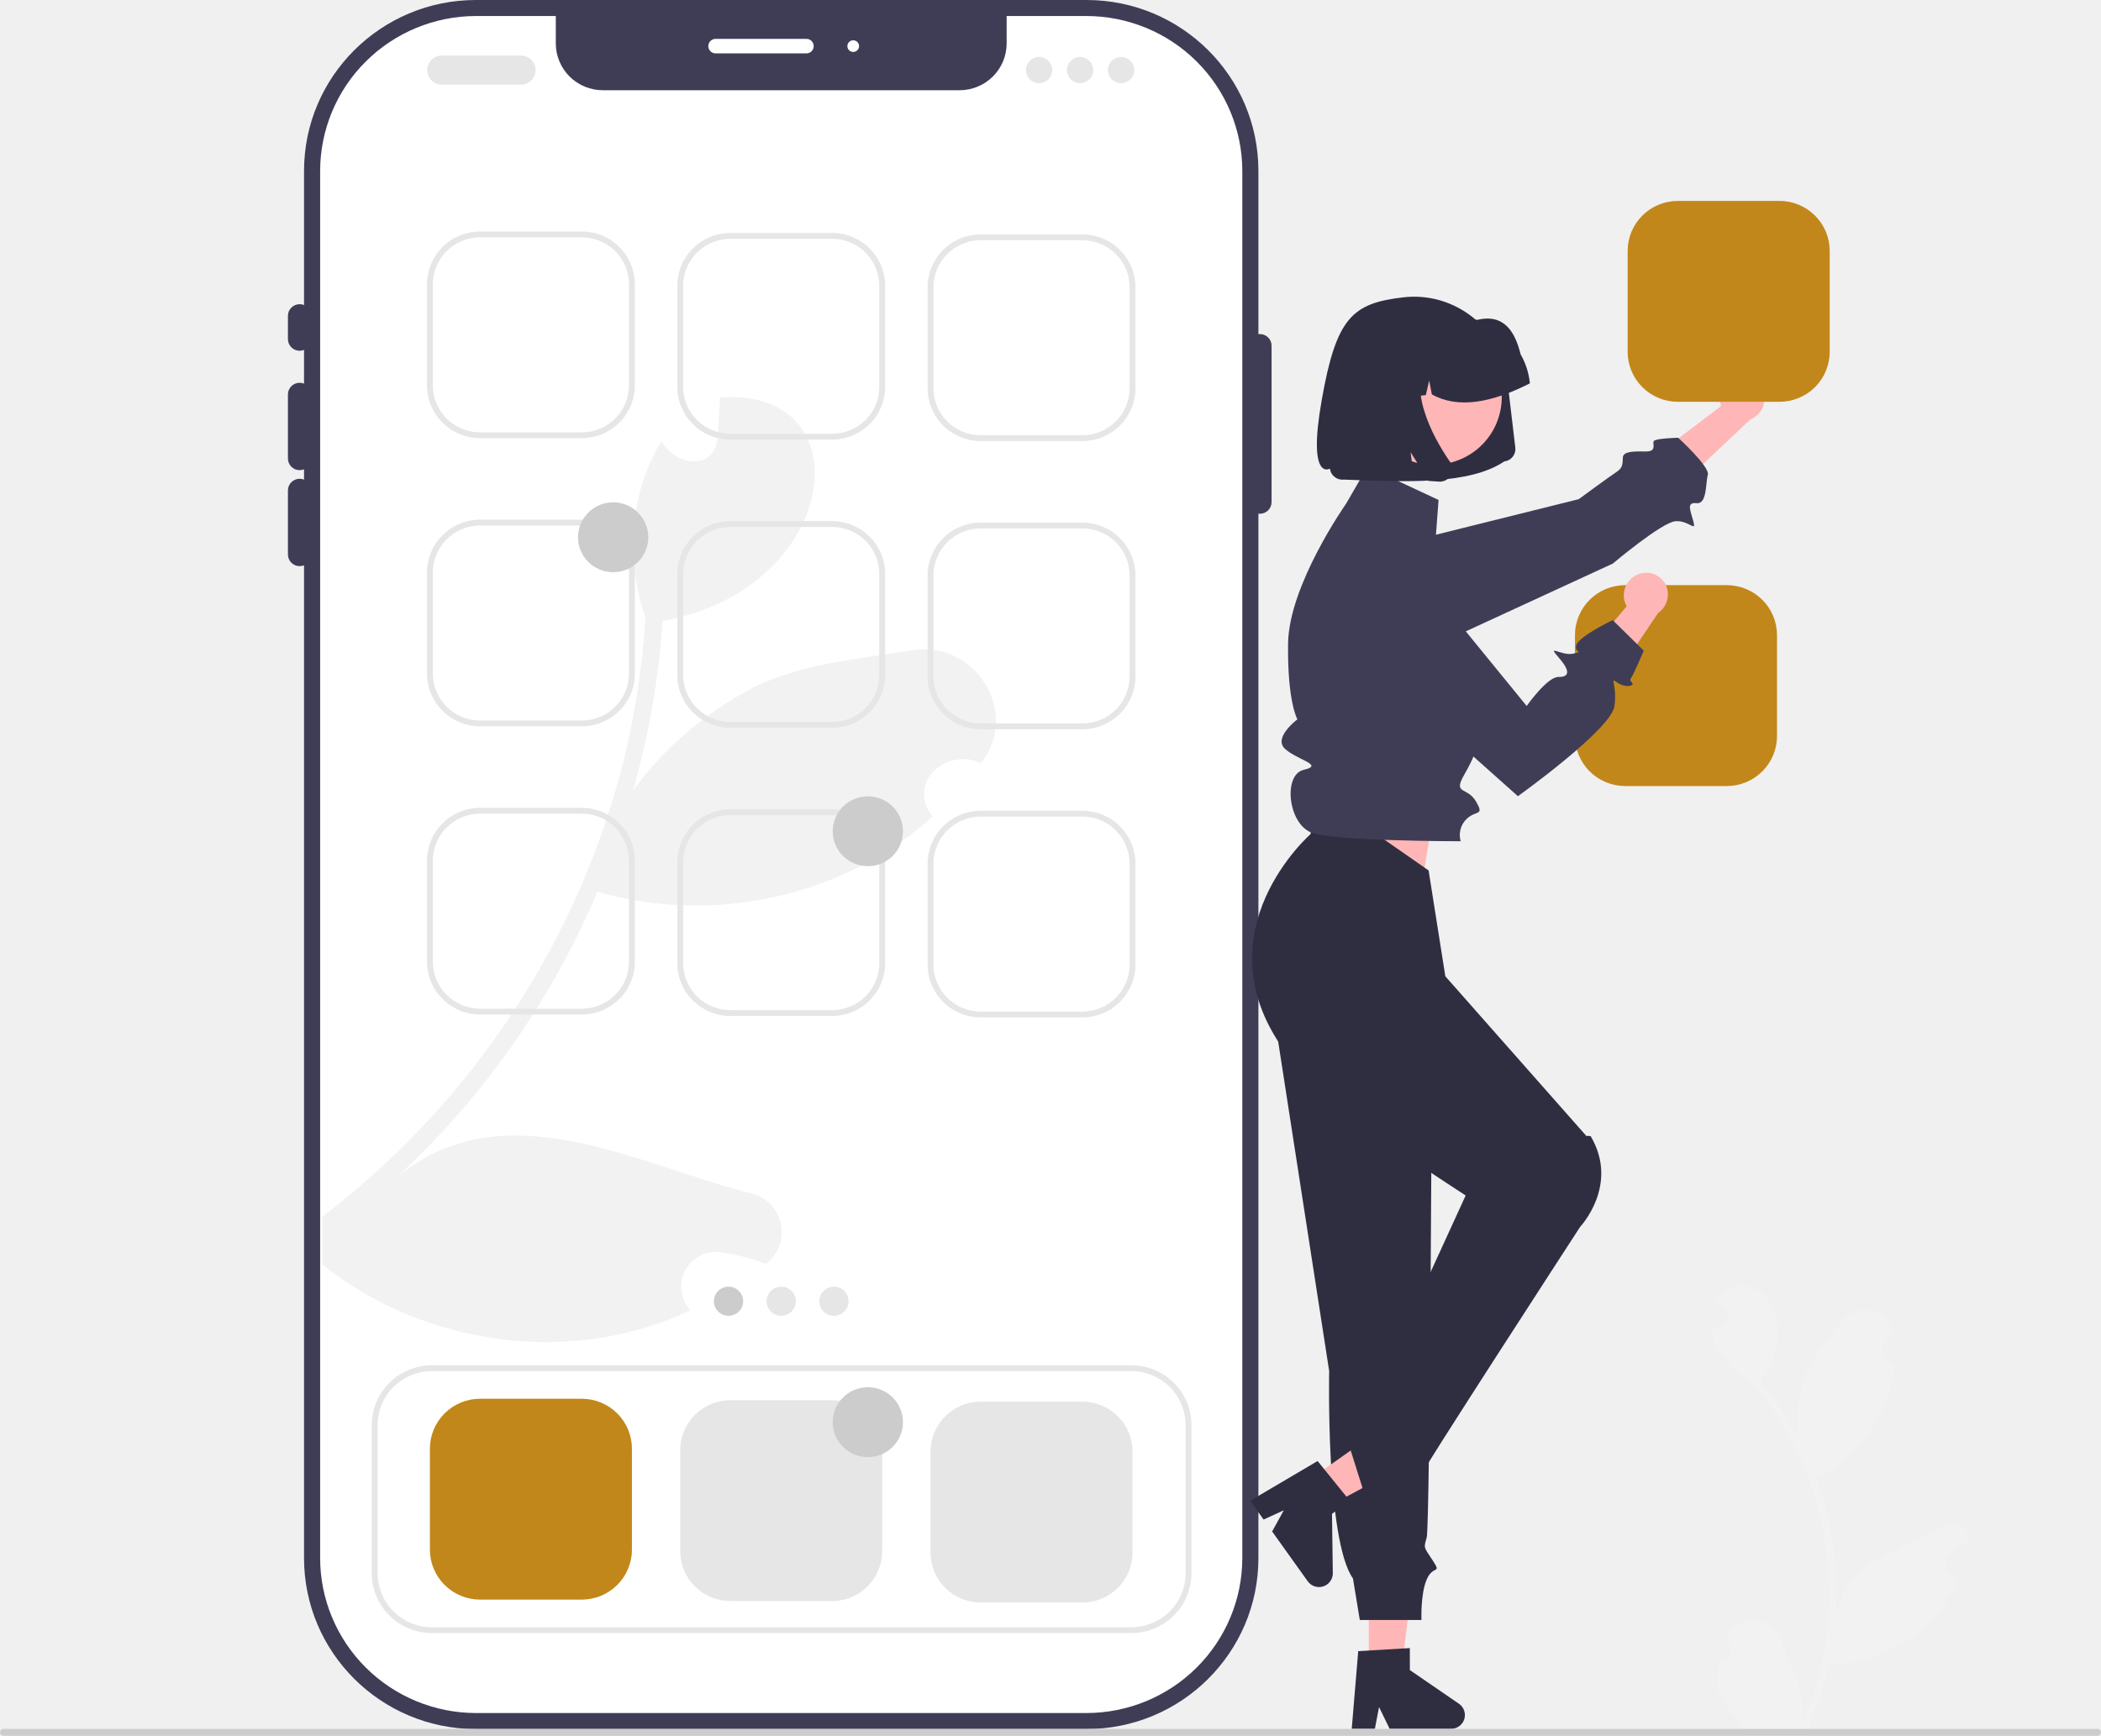
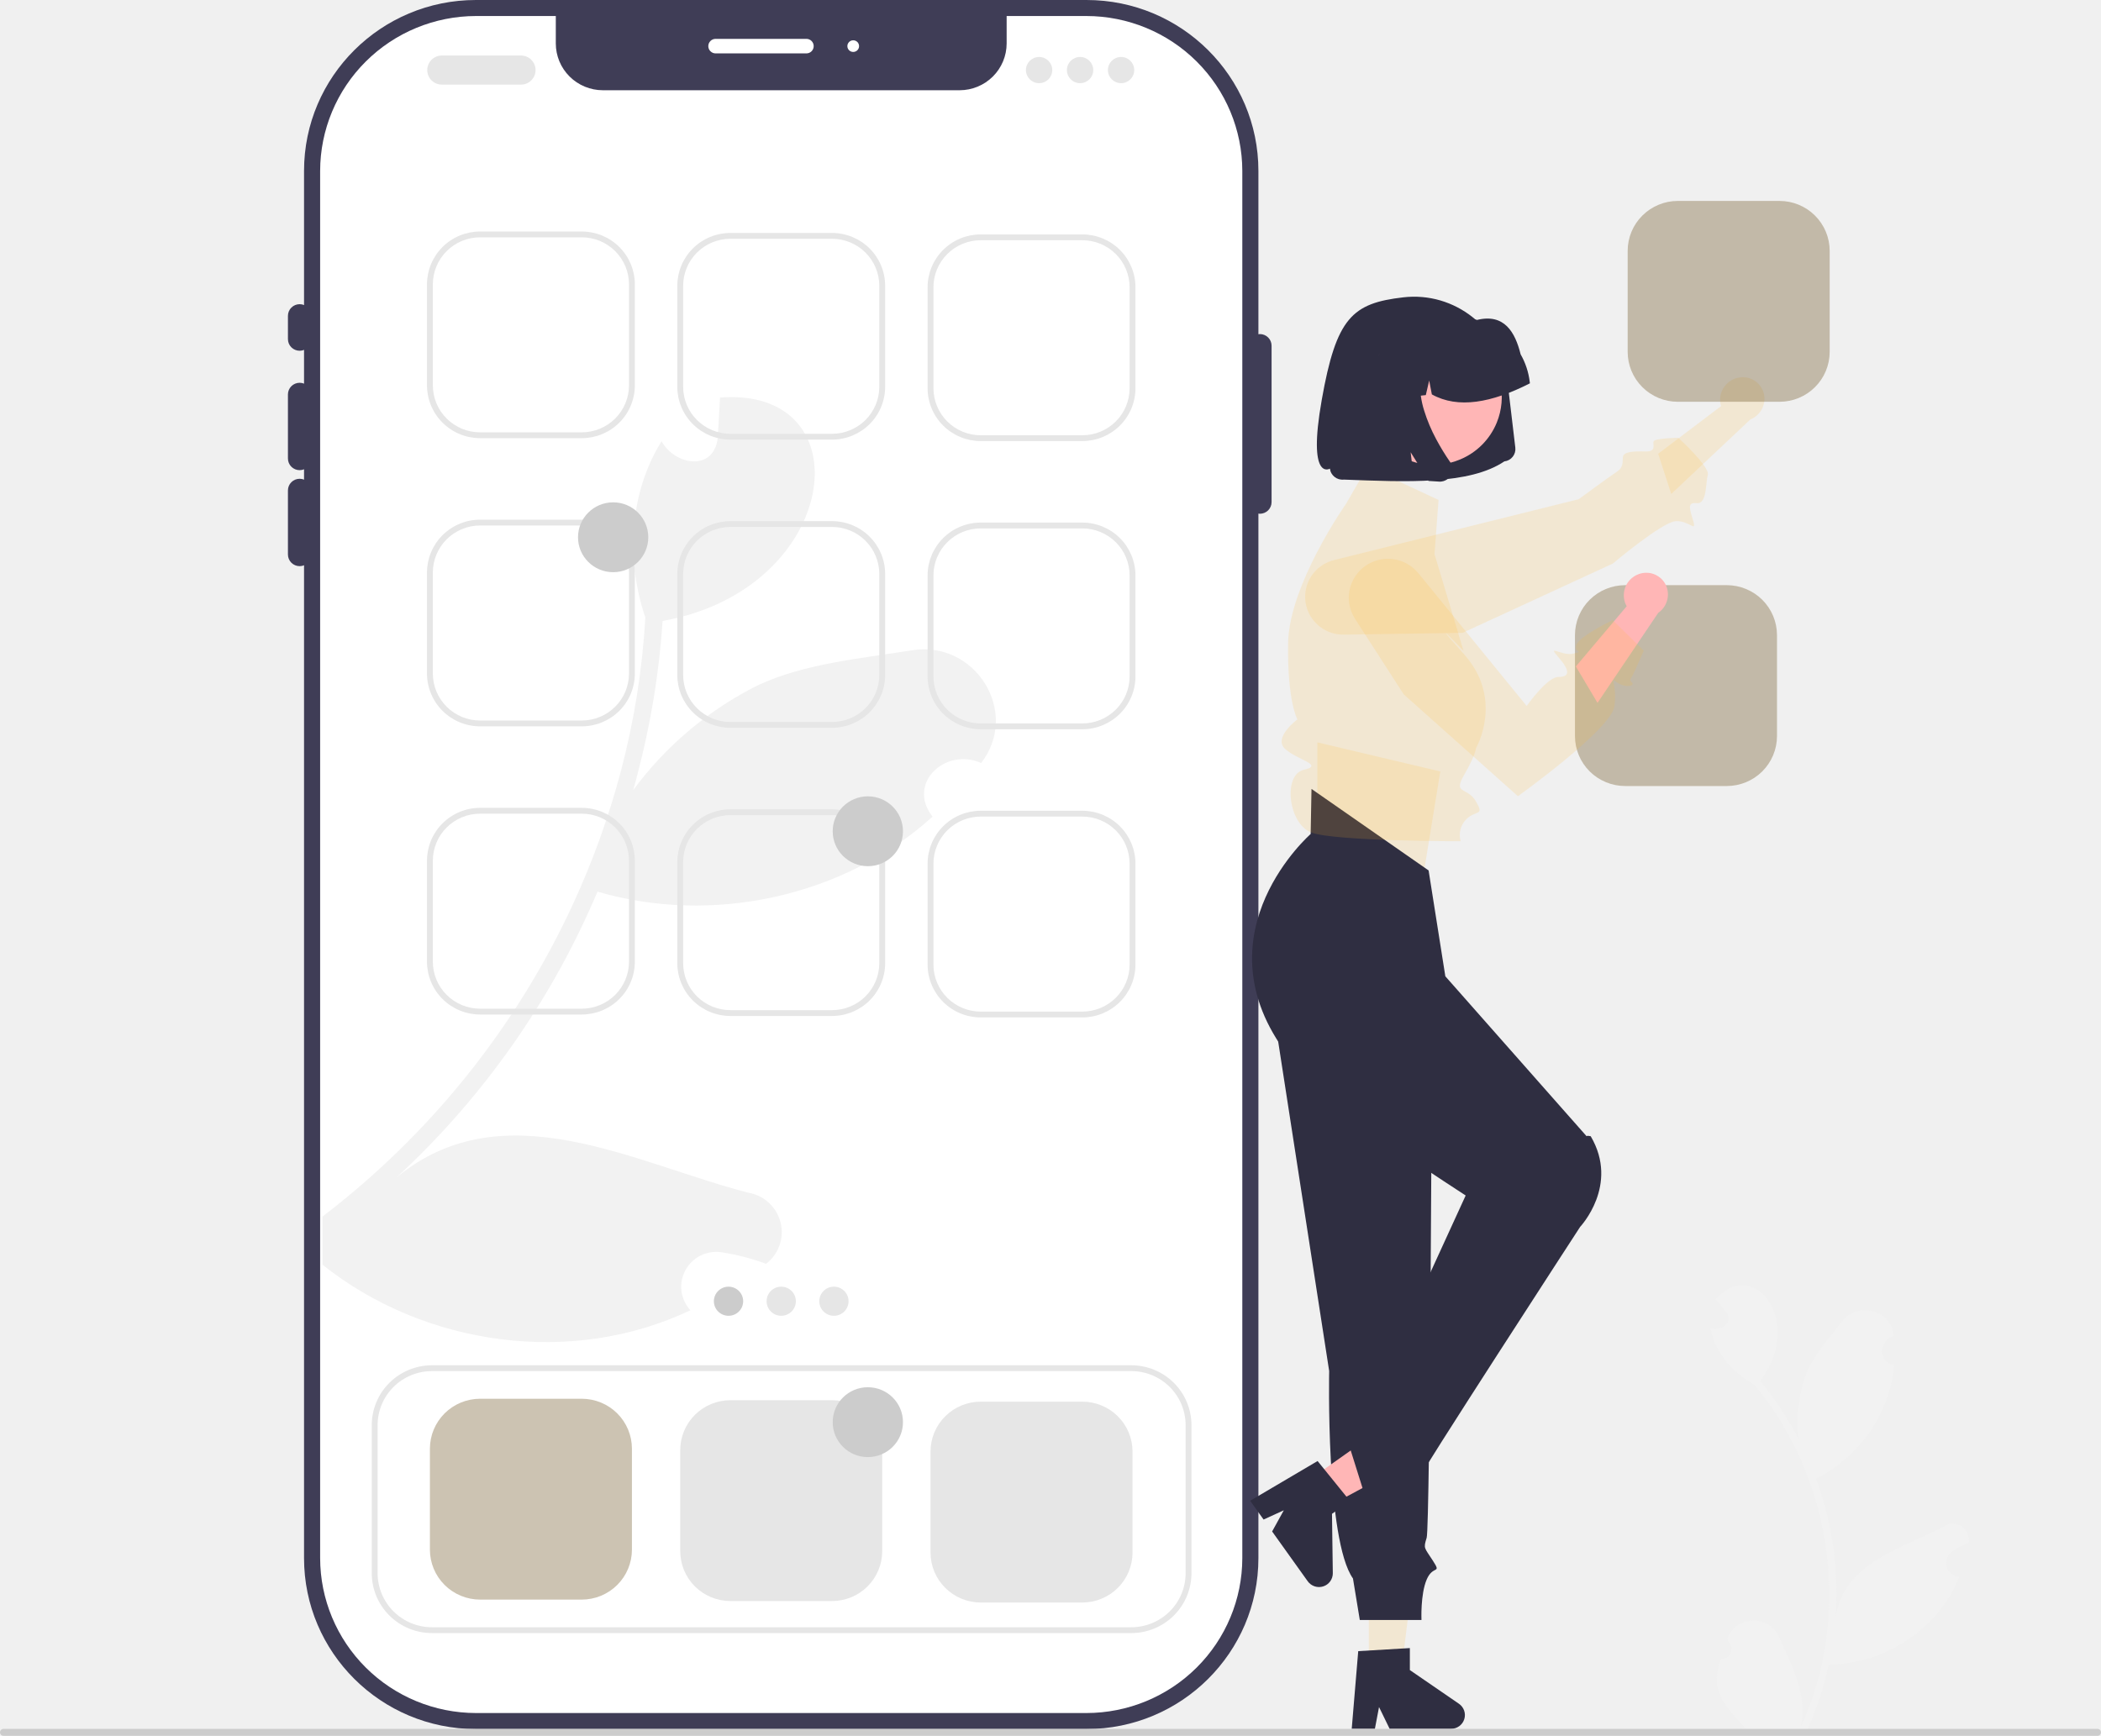
<svg xmlns="http://www.w3.org/2000/svg" width="190" height="157" viewBox="0 0 190 157" fill="none">
  <g clip-path="url(#clip0_36_277)">
    <path d="M98.254 0H43.043C34.456 0 27.495 6.923 27.495 15.462V140.925C27.495 149.464 34.456 156.387 43.043 156.387H98.254C106.841 156.387 113.802 149.464 113.802 140.925V15.462C113.802 6.923 106.841 0 98.254 0Z" fill="#3F3D56" />
    <path d="M112.346 15.463V140.925C112.342 144.641 110.856 148.203 108.214 150.83C105.572 153.457 101.99 154.935 98.254 154.939H43.044C39.307 154.935 35.725 153.457 33.084 150.83C30.442 148.203 28.956 144.641 28.951 140.925V15.463C28.956 11.748 30.442 8.185 33.084 5.558C35.725 2.931 39.307 1.453 43.044 1.449H50.263V3.929C50.263 5.052 50.712 6.128 51.51 6.922C52.309 7.716 53.391 8.162 54.52 8.162H86.777C87.906 8.162 88.989 7.716 89.787 6.922C90.585 6.128 91.034 5.052 91.034 3.929V1.449H98.254C101.99 1.453 105.572 2.931 108.214 5.558C110.856 8.185 112.342 11.748 112.346 15.463Z" fill="white" />
    <path d="M88.726 69.011C85.525 67.576 81.957 70.824 84.332 73.864C76.311 81.129 64.4 83.686 54.032 80.647C53.776 81.26 53.507 81.866 53.231 82.473C49.111 91.547 43.209 99.712 35.871 106.487C45.532 98.497 57.435 105.248 67.673 107.876C68.37 107.995 69.017 108.313 69.535 108.791C70.053 109.269 70.419 109.887 70.59 110.569C70.76 111.252 70.727 111.968 70.494 112.632C70.262 113.296 69.84 113.878 69.28 114.307C67.976 113.827 66.627 113.477 65.253 113.263C64.605 113.165 63.942 113.27 63.356 113.562C62.77 113.854 62.289 114.319 61.98 114.894C61.67 115.469 61.548 116.125 61.629 116.772C61.71 117.419 61.991 118.025 62.433 118.507C51.71 123.62 38.37 121.736 29.169 114.392V110.028C38.908 102.591 46.677 92.904 51.802 81.807C53.603 77.91 55.06 73.864 56.157 69.716C57.354 65.178 58.093 60.533 58.36 55.85C56.596 50.678 56.891 44.605 59.829 39.91C61.042 42.101 64.538 42.668 64.905 39.629C64.984 38.403 65.043 37.177 65.115 35.957C78.291 34.946 76.042 53.293 59.921 56.163C59.607 60.875 58.838 65.547 57.626 70.113C57.514 70.57 57.389 71.02 57.258 71.47C60.204 67.467 64.064 64.217 68.519 61.987C72.776 60.004 77.734 59.58 82.462 58.817C88.214 57.884 92.287 64.42 88.726 69.011Z" fill="#F2F2F2" />
    <path d="M27.098 31.725C26.817 31.725 26.548 31.613 26.349 31.416C26.151 31.219 26.039 30.951 26.039 30.672V28.566C26.039 28.286 26.151 28.018 26.349 27.821C26.548 27.623 26.817 27.512 27.098 27.512C27.379 27.512 27.648 27.623 27.847 27.821C28.045 28.018 28.157 28.286 28.157 28.566V30.672C28.157 30.951 28.045 31.219 27.846 31.416C27.648 31.613 27.379 31.725 27.098 31.725Z" fill="#3F3D56" />
    <path d="M27.098 42.525C26.817 42.525 26.548 42.414 26.349 42.216C26.151 42.019 26.039 41.751 26.039 41.472V35.674C26.039 35.395 26.151 35.127 26.349 34.929C26.548 34.732 26.817 34.621 27.098 34.621C27.379 34.621 27.648 34.732 27.847 34.929C28.045 35.127 28.157 35.395 28.157 35.674V41.472C28.157 41.751 28.045 42.019 27.846 42.216C27.648 42.414 27.379 42.525 27.098 42.525Z" fill="#3F3D56" />
    <path d="M27.098 51.207C26.817 51.207 26.548 51.096 26.349 50.899C26.151 50.701 26.039 50.434 26.039 50.154V44.357C26.039 44.077 26.151 43.809 26.349 43.612C26.548 43.414 26.817 43.303 27.098 43.303C27.379 43.303 27.648 43.414 27.847 43.612C28.045 43.809 28.157 44.077 28.157 44.357V50.154C28.157 50.434 28.045 50.701 27.846 50.899C27.648 51.096 27.379 51.207 27.098 51.207Z" fill="#3F3D56" />
    <path d="M113.934 46.468C113.654 46.468 113.385 46.357 113.186 46.16C112.987 45.962 112.876 45.694 112.875 45.415V31.268C112.875 30.989 112.987 30.721 113.186 30.524C113.384 30.326 113.654 30.215 113.934 30.215C114.215 30.215 114.485 30.326 114.683 30.524C114.882 30.721 114.993 30.989 114.993 31.268V45.415C114.993 45.694 114.881 45.962 114.683 46.16C114.484 46.357 114.215 46.468 113.934 46.468Z" fill="#3F3D56" />
    <path d="M72.923 4.83H64.716C64.541 4.83 64.372 4.761 64.248 4.637C64.124 4.514 64.054 4.346 64.054 4.172C64.054 3.997 64.124 3.83 64.248 3.706C64.372 3.583 64.541 3.514 64.716 3.514H72.923C73.099 3.514 73.267 3.583 73.391 3.706C73.516 3.83 73.585 3.997 73.585 4.172C73.585 4.346 73.516 4.514 73.391 4.637C73.267 4.761 73.099 4.83 72.923 4.83Z" fill="white" />
    <path d="M77.159 4.698C77.452 4.698 77.689 4.463 77.689 4.172C77.689 3.881 77.452 3.645 77.159 3.645C76.867 3.645 76.63 3.881 76.63 4.172C76.63 4.463 76.867 4.698 77.159 4.698Z" fill="white" />
    <path d="M52.611 39.631H43.415C42.142 39.63 40.922 39.126 40.022 38.231C39.122 37.336 38.616 36.123 38.614 34.857V25.713C38.616 24.447 39.122 23.233 40.022 22.338C40.922 21.443 42.142 20.94 43.415 20.939H52.611C53.883 20.94 55.104 21.443 56.004 22.338C56.904 23.233 57.41 24.447 57.411 25.713V34.857C57.41 36.123 56.904 37.336 56.004 38.231C55.104 39.126 53.883 39.63 52.611 39.631ZM43.415 21.465C42.283 21.466 41.197 21.914 40.396 22.711C39.596 23.507 39.145 24.587 39.144 25.713V34.857C39.145 35.983 39.596 37.063 40.396 37.859C41.197 38.655 42.283 39.103 43.415 39.105H52.611C53.743 39.103 54.829 38.655 55.629 37.859C56.43 37.063 56.88 35.983 56.882 34.857V25.713C56.88 24.587 56.43 23.507 55.629 22.711C54.829 21.914 53.743 21.466 52.611 21.465L43.415 21.465Z" fill="#E6E6E6" />
    <path d="M75.246 39.763H66.051C64.778 39.761 63.558 39.258 62.658 38.363C61.758 37.468 61.252 36.254 61.25 34.989V25.844C61.252 24.578 61.758 23.365 62.658 22.47C63.558 21.575 64.778 21.072 66.051 21.07H75.246C76.519 21.072 77.739 21.575 78.639 22.47C79.539 23.365 80.046 24.578 80.047 25.844V34.989C80.046 36.254 79.539 37.468 78.639 38.363C77.739 39.258 76.519 39.761 75.246 39.763ZM66.051 21.597C64.918 21.598 63.833 22.046 63.032 22.842C62.231 23.639 61.781 24.718 61.78 25.844V34.989C61.781 36.115 62.231 37.194 63.032 37.991C63.833 38.787 64.918 39.235 66.051 39.236H75.246C76.379 39.235 77.464 38.787 78.265 37.991C79.066 37.194 79.516 36.115 79.518 34.989V25.844C79.516 24.718 79.066 23.639 78.265 22.842C77.464 22.046 76.379 21.598 75.246 21.597L66.051 21.597Z" fill="#E6E6E6" />
    <path d="M97.882 39.894H88.687C87.414 39.893 86.194 39.389 85.294 38.494C84.394 37.599 83.887 36.386 83.886 35.12V25.976C83.887 24.71 84.394 23.497 85.294 22.602C86.194 21.706 87.414 21.203 88.687 21.202H97.882C99.155 21.203 100.375 21.706 101.275 22.602C102.175 23.497 102.681 24.71 102.683 25.976V35.12C102.681 36.386 102.175 37.599 101.275 38.494C100.375 39.389 99.155 39.893 97.882 39.894ZM88.687 21.728C87.554 21.73 86.469 22.177 85.668 22.974C84.867 23.77 84.417 24.85 84.415 25.976V35.12C84.417 36.246 84.867 37.326 85.668 38.122C86.469 38.919 87.554 39.367 88.687 39.368H97.882C99.014 39.367 100.1 38.919 100.901 38.122C101.702 37.326 102.152 36.246 102.153 35.12V25.976C102.152 24.85 101.702 23.77 100.901 22.974C100.1 22.177 99.014 21.73 97.882 21.728L88.687 21.728Z" fill="#E6E6E6" />
    <path d="M52.611 65.696H43.415C42.142 65.694 40.922 65.191 40.022 64.296C39.122 63.401 38.616 62.187 38.614 60.921V51.777C38.616 50.511 39.122 49.298 40.022 48.403C40.922 47.508 42.142 47.004 43.415 47.003H52.611C53.883 47.004 55.104 47.508 56.004 48.403C56.904 49.298 57.41 50.511 57.411 51.777V60.921C57.41 62.187 56.904 63.401 56.004 64.296C55.104 65.191 53.883 65.694 52.611 65.696ZM43.415 47.529C42.283 47.531 41.197 47.979 40.396 48.775C39.596 49.571 39.145 50.651 39.144 51.777V60.921C39.145 62.048 39.596 63.127 40.396 63.923C41.197 64.72 42.283 65.168 43.415 65.169H52.611C53.743 65.168 54.829 64.72 55.629 63.923C56.43 63.127 56.88 62.048 56.882 60.921V51.777C56.88 50.651 56.43 49.571 55.629 48.775C54.829 47.979 53.743 47.531 52.611 47.529L43.415 47.529Z" fill="#E6E6E6" />
    <path d="M75.246 65.827H66.051C64.778 65.826 63.558 65.322 62.658 64.427C61.758 63.532 61.252 62.319 61.25 61.053V51.909C61.252 50.643 61.758 49.429 62.658 48.534C63.558 47.639 64.778 47.136 66.051 47.135H75.246C76.519 47.136 77.739 47.639 78.639 48.534C79.539 49.429 80.046 50.643 80.047 51.909V61.053C80.046 62.319 79.539 63.532 78.639 64.427C77.739 65.322 76.519 65.826 75.246 65.827ZM66.051 47.661C64.918 47.662 63.833 48.11 63.032 48.907C62.231 49.703 61.781 50.783 61.78 51.909V61.053C61.781 62.179 62.231 63.259 63.032 64.055C63.833 64.851 64.918 65.299 66.051 65.301H75.246C76.379 65.299 77.464 64.851 78.265 64.055C79.066 63.259 79.516 62.179 79.518 61.053V51.909C79.516 50.783 79.066 49.703 78.265 48.907C77.464 48.11 76.379 47.662 75.246 47.661L66.051 47.661Z" fill="#E6E6E6" />
    <path d="M97.882 65.959H88.687C87.414 65.957 86.194 65.454 85.294 64.559C84.394 63.664 83.887 62.45 83.886 61.185V52.04C83.887 50.775 84.394 49.561 85.294 48.666C86.194 47.771 87.414 47.267 88.687 47.266H97.882C99.155 47.267 100.375 47.771 101.275 48.666C102.175 49.561 102.681 50.775 102.683 52.04V61.185C102.681 62.45 102.175 63.664 101.275 64.559C100.375 65.454 99.155 65.957 97.882 65.959ZM88.687 47.793C87.554 47.794 86.469 48.242 85.668 49.038C84.867 49.834 84.417 50.914 84.415 52.04V61.185C84.417 62.311 84.867 63.39 85.668 64.187C86.469 64.983 87.554 65.431 88.687 65.432H97.882C99.014 65.431 100.1 64.983 100.901 64.187C101.702 63.39 102.152 62.311 102.153 61.185V52.04C102.152 50.914 101.702 49.834 100.901 49.038C100.1 48.242 99.014 47.794 97.882 47.793L88.687 47.793Z" fill="#E6E6E6" />
-     <path d="M52.611 144.679H43.415C42.213 144.677 41.06 144.202 40.209 143.356C39.359 142.51 38.88 141.364 38.879 140.168V131.024C38.88 129.828 39.359 128.681 40.209 127.835C41.06 126.99 42.213 126.514 43.415 126.513H52.611C53.813 126.514 54.966 126.99 55.816 127.835C56.667 128.681 57.145 129.828 57.147 131.024V140.168C57.145 141.364 56.667 142.51 55.816 143.356C54.966 144.202 53.813 144.677 52.611 144.679Z" fill="#F2A922" />
+     <path d="M52.611 144.679H43.415C42.213 144.677 41.06 144.202 40.209 143.356C39.359 142.51 38.88 141.364 38.879 140.168V131.024C38.88 129.828 39.359 128.681 40.209 127.835C41.06 126.99 42.213 126.514 43.415 126.513H52.611C53.813 126.514 54.966 126.99 55.816 127.835C56.667 128.681 57.145 129.828 57.147 131.024V140.168C57.145 141.364 56.667 142.51 55.816 143.356C54.966 144.202 53.813 144.677 52.611 144.679Z" fill="#FFBA3127" />
    <path d="M52.611 144.679H43.415C42.213 144.677 41.06 144.202 40.209 143.356C39.359 142.51 38.88 141.364 38.879 140.168V131.024C38.88 129.828 39.359 128.681 40.209 127.835C41.06 126.99 42.213 126.514 43.415 126.513H52.611C53.813 126.514 54.966 126.99 55.816 127.835C56.667 128.681 57.145 129.828 57.147 131.024V140.168C57.145 141.364 56.667 142.51 55.816 143.356C54.966 144.202 53.813 144.677 52.611 144.679Z" fill="black" fill-opacity="0.2" />
    <path d="M75.246 144.81H66.051C64.848 144.809 63.695 144.333 62.845 143.488C61.995 142.642 61.516 141.495 61.515 140.299V131.155C61.516 129.959 61.995 128.813 62.845 127.967C63.695 127.121 64.848 126.646 66.051 126.644H75.246C76.449 126.646 77.602 127.121 78.452 127.967C79.303 128.813 79.781 129.959 79.782 131.155V140.299C79.781 141.495 79.303 142.642 78.452 143.488C77.602 144.333 76.449 144.809 75.246 144.81Z" fill="#E6E6E6" />
    <path d="M97.882 144.942H88.687C87.484 144.941 86.331 144.465 85.481 143.619C84.63 142.774 84.152 141.627 84.151 140.431V131.287C84.152 130.091 84.63 128.944 85.481 128.099C86.331 127.253 87.484 126.777 88.687 126.776H97.882C99.085 126.777 100.238 127.253 101.088 128.099C101.938 128.944 102.417 130.091 102.418 131.287V140.431C102.417 141.627 101.938 142.774 101.088 143.619C100.238 144.465 99.085 144.941 97.882 144.942Z" fill="#E6E6E6" />
    <path d="M65.883 119.009C66.614 119.009 67.207 118.42 67.207 117.693C67.207 116.966 66.614 116.376 65.883 116.376C65.152 116.376 64.559 116.966 64.559 117.693C64.559 118.42 65.152 119.009 65.883 119.009Z" fill="#CCCCCC" />
    <path d="M70.649 119.009C71.38 119.009 71.972 118.42 71.972 117.693C71.972 116.966 71.38 116.376 70.649 116.376C69.918 116.376 69.325 116.966 69.325 117.693C69.325 118.42 69.918 119.009 70.649 119.009Z" fill="#E6E6E6" />
    <path d="M75.414 119.009C76.145 119.009 76.738 118.42 76.738 117.693C76.738 116.966 76.145 116.376 75.414 116.376C74.683 116.376 74.09 116.966 74.09 117.693C74.09 118.42 74.683 119.009 75.414 119.009Z" fill="#E6E6E6" />
    <path d="M102.309 147.707H39.059C37.617 147.705 36.235 147.135 35.215 146.12C34.195 145.106 33.621 143.731 33.62 142.297V128.895C33.621 127.46 34.195 126.085 35.215 125.071C36.235 124.057 37.617 123.487 39.059 123.485H102.309C103.751 123.487 105.133 124.057 106.153 125.071C107.173 126.085 107.747 127.46 107.748 128.895V142.297C107.747 143.731 107.173 145.106 106.153 146.12C105.133 147.135 103.751 147.705 102.309 147.707ZM39.059 124.012C37.758 124.013 36.51 124.528 35.589 125.443C34.668 126.359 34.151 127.6 34.149 128.895V142.297C34.151 143.592 34.668 144.833 35.589 145.748C36.51 146.664 37.758 147.179 39.059 147.18H102.309C103.61 147.179 104.858 146.664 105.779 145.748C106.7 144.833 107.217 143.592 107.219 142.297V128.895C107.217 127.6 106.7 126.359 105.779 125.443C104.858 124.528 103.61 124.013 102.309 124.012H39.059Z" fill="#E6E6E6" />
-     <path d="M157.291 34.143C156.763 34.225 156.288 34.508 155.967 34.932C155.645 35.356 155.503 35.889 155.571 36.416C155.586 36.522 155.61 36.628 155.643 36.731L149.952 41.039L151.134 44.68L158.289 37.94C158.708 37.771 159.058 37.47 159.286 37.082C159.514 36.694 159.607 36.243 159.549 35.797C159.514 35.544 159.429 35.3 159.299 35.08C159.17 34.859 158.997 34.666 158.793 34.512C158.588 34.358 158.354 34.245 158.106 34.181C157.857 34.116 157.598 34.1 157.344 34.135C157.326 34.138 157.308 34.141 157.291 34.143Z" fill="#FFB6B6" />
-     <path d="M118.029 54.119C118.066 55.011 118.452 55.854 119.104 56.467C119.757 57.081 120.624 57.416 121.522 57.402L132.267 57.239L145.856 50.972C145.856 50.972 150.287 47.231 151.523 47.143C152.758 47.055 153.416 48.199 153.136 47.155C152.856 46.111 152.486 45.412 153.435 45.51C154.385 45.607 154.234 43.681 154.444 42.953C154.653 42.224 151.765 39.595 151.765 39.595C151.765 39.595 149.684 39.635 149.548 39.907C149.412 40.179 149.886 40.864 148.767 40.835C147.649 40.805 146.795 40.852 146.76 41.368C146.725 41.885 146.806 42.288 146.186 42.688C145.567 43.087 142.769 45.15 142.769 45.15L120.633 50.658C119.865 50.85 119.187 51.298 118.713 51.928C118.239 52.559 117.997 53.332 118.029 54.119Z" fill="#3F3D56" />
-     <path d="M123.783 151.33H126.705L128.096 140.122H123.783V151.33Z" fill="#FFB6B6" />
+     <path d="M157.291 34.143C156.763 34.225 156.288 34.508 155.967 34.932C155.645 35.356 155.503 35.889 155.571 36.416C155.586 36.522 155.61 36.628 155.643 36.731L149.952 41.039L151.134 44.68L158.289 37.94C158.708 37.771 159.058 37.47 159.286 37.082C159.514 36.694 159.607 36.243 159.549 35.797C159.514 35.544 159.429 35.3 159.299 35.08C159.17 34.859 158.997 34.666 158.793 34.512C158.588 34.358 158.354 34.245 158.106 34.181C157.857 34.116 157.598 34.1 157.344 34.135C157.326 34.138 157.308 34.141 157.291 34.143Z" fill="#FFBA3127" />
+     <path d="M118.029 54.119C118.066 55.011 118.452 55.854 119.104 56.467C119.757 57.081 120.624 57.416 121.522 57.402L132.267 57.239L145.856 50.972C145.856 50.972 150.287 47.231 151.523 47.143C152.758 47.055 153.416 48.199 153.136 47.155C152.856 46.111 152.486 45.412 153.435 45.51C154.385 45.607 154.234 43.681 154.444 42.953C154.653 42.224 151.765 39.595 151.765 39.595C151.765 39.595 149.684 39.635 149.548 39.907C149.412 40.179 149.886 40.864 148.767 40.835C147.649 40.805 146.795 40.852 146.76 41.368C146.725 41.885 146.806 42.288 146.186 42.688C145.567 43.087 142.769 45.15 142.769 45.15L120.633 50.658C119.865 50.85 119.187 51.298 118.713 51.928C118.239 52.559 117.997 53.332 118.029 54.119Z" fill="#FFBA3127" />
+     <path d="M123.783 151.33H126.705L128.096 140.122H123.783V151.33Z" fill="#FFBA3127" />
    <path d="M122.829 149.34L127.498 149.063V151.052L131.937 154.1C132.156 154.251 132.321 154.467 132.408 154.718C132.495 154.968 132.499 155.24 132.419 155.493C132.34 155.746 132.182 155.967 131.967 156.124C131.752 156.281 131.493 156.365 131.227 156.365H125.669L124.71 154.398L124.336 156.365H122.241L122.829 149.34Z" fill="#2F2E41" />
-     <path d="M128.663 79.518L130.252 69.776L119.133 67.144V77.235L128.663 79.518Z" fill="#FFB6B6" />
+     <path d="M128.663 79.518L130.252 69.776L119.133 67.144V77.235L128.663 79.518Z" fill="#FFBA3127" />
    <path d="M114.764 88.864L120.201 124.005C120.201 124.005 119.881 139.279 122.353 142.769L122.971 146.522H128.549C128.549 146.522 128.446 144.217 129.018 142.868C129.59 141.519 130.384 142.413 129.59 141.176C128.796 139.94 128.711 140.077 129.018 139.087C129.325 138.097 129.504 93.214 129.504 93.214L114.764 88.864Z" fill="#2F2E41" />
    <path d="M118.075 134.072L119.769 136.44L129.761 131.072L127.261 127.576L118.075 134.072Z" fill="#FFB6B6" />
    <path d="M119.154 132.145L122.086 135.768L120.456 136.921L120.53 142.285C120.534 142.55 120.452 142.809 120.297 143.024C120.142 143.24 119.922 143.401 119.669 143.483C119.416 143.565 119.143 143.565 118.89 143.482C118.637 143.399 118.417 143.238 118.262 143.022L115.042 138.517L116.099 136.601L114.27 137.438L113.055 135.739L119.154 132.145Z" fill="#2F2E41" />
    <path d="M118.603 71.356L118.527 75.433C118.527 75.433 108.478 84.203 116.056 94.893C116.056 94.893 117.01 97.97 118.336 97.827C119.662 97.684 120.337 98.42 120 99.105C119.662 99.79 132.545 108.128 132.545 108.128C132.545 108.128 124.054 126.745 122.045 130.857L123.368 135.069C123.368 135.069 122.667 136.699 123.746 136.081C124.825 135.464 124.294 135.38 125.486 135.159C126.678 134.938 128.147 134.43 128.074 134.157C128.002 133.885 142.896 110.967 142.896 110.967C142.896 110.967 146.465 107.192 143.852 102.767C143.489 102.686 143.48 102.767 143.48 102.767L130.706 88.302L129.193 78.728L118.603 71.356Z" fill="#2F2E41" />
-     <path d="M130.094 45.219L123.66 42.221L121.734 45.554C121.734 45.554 116.56 52.896 116.485 58.192C116.41 63.489 117.328 65.064 117.328 65.064C117.328 65.064 115.097 66.722 116.213 67.736C117.328 68.75 119.797 69.187 117.901 69.627C116.004 70.066 116.485 74.516 118.603 75.305C120.721 76.095 132.096 76.088 132.096 76.088C131.993 75.743 131.986 75.377 132.074 75.029C132.162 74.68 132.342 74.361 132.596 74.105C133.478 73.226 134.272 73.856 133.478 72.488C132.683 71.119 131.36 71.909 132.419 70.066C133.478 68.223 133.477 67.673 133.477 67.673C133.477 67.673 136.056 63.249 132.384 59.154C128.712 55.059 132.353 58.874 132.353 58.874L129.727 50.123L130.094 45.219Z" fill="#3F3D56" />
-     <path d="M156.162 71.093H146.966C145.764 71.092 144.611 70.616 143.76 69.77C142.91 68.924 142.432 67.778 142.43 66.582V57.438C142.432 56.242 142.91 55.095 143.76 54.249C144.611 53.404 145.764 52.928 146.966 52.927H156.162C157.364 52.928 158.517 53.404 159.368 54.249C160.218 55.095 160.696 56.242 160.698 57.438V66.582C160.696 67.778 160.218 68.924 159.368 69.77C158.517 70.616 157.364 71.092 156.162 71.093Z" fill="#F2A922" />
+     <path d="M130.094 45.219L123.66 42.221L121.734 45.554C121.734 45.554 116.56 52.896 116.485 58.192C116.41 63.489 117.328 65.064 117.328 65.064C117.328 65.064 115.097 66.722 116.213 67.736C117.328 68.75 119.797 69.187 117.901 69.627C116.004 70.066 116.485 74.516 118.603 75.305C120.721 76.095 132.096 76.088 132.096 76.088C131.993 75.743 131.986 75.377 132.074 75.029C132.162 74.68 132.342 74.361 132.596 74.105C133.478 73.226 134.272 73.856 133.478 72.488C132.683 71.119 131.36 71.909 132.419 70.066C133.478 68.223 133.477 67.673 133.477 67.673C133.477 67.673 136.056 63.249 132.384 59.154C128.712 55.059 132.353 58.874 132.353 58.874L129.727 50.123L130.094 45.219Z" fill="#FFBA3127" />
+     <path d="M156.162 71.093H146.966C145.764 71.092 144.611 70.616 143.76 69.77C142.91 68.924 142.432 67.778 142.43 66.582V57.438C142.432 56.242 142.91 55.095 143.76 54.249C144.611 53.404 145.764 52.928 146.966 52.927H156.162C157.364 52.928 158.517 53.404 159.368 54.249C160.218 55.095 160.696 56.242 160.698 57.438V66.582C160.696 67.778 160.218 68.924 159.368 69.77C158.517 70.616 157.364 71.092 156.162 71.093Z" fill="#FFBA3127" />
    <path d="M156.162 71.093H146.966C145.764 71.092 144.611 70.616 143.76 69.77C142.91 68.924 142.432 67.778 142.43 66.582V57.438C142.432 56.242 142.91 55.095 143.76 54.249C144.611 53.404 145.764 52.928 146.966 52.927H156.162C157.364 52.928 158.517 53.404 159.368 54.249C160.218 55.095 160.696 56.242 160.698 57.438V66.582C160.696 67.778 160.218 68.924 159.368 69.77C158.517 70.616 157.364 71.092 156.162 71.093Z" fill="black" fill-opacity="0.2" />
-     <path d="M160.927 36.34H151.732C150.529 36.339 149.376 35.863 148.526 35.017C147.675 34.172 147.197 33.025 147.196 31.829V22.685C147.197 21.489 147.675 20.342 148.526 19.497C149.376 18.651 150.529 18.175 151.732 18.174H160.927C162.13 18.175 163.283 18.651 164.133 19.497C164.983 20.342 165.462 21.489 165.463 22.685V31.829C165.462 33.025 164.983 34.172 164.133 35.017C163.283 35.863 162.13 36.339 160.927 36.34Z" fill="#F2A922" />
+     <path d="M160.927 36.34H151.732C150.529 36.339 149.376 35.863 148.526 35.017C147.675 34.172 147.197 33.025 147.196 31.829V22.685C147.197 21.489 147.675 20.342 148.526 19.497C149.376 18.651 150.529 18.175 151.732 18.174H160.927C162.13 18.175 163.283 18.651 164.133 19.497C164.983 20.342 165.462 21.489 165.463 22.685V31.829C165.462 33.025 164.983 34.172 164.133 35.017C163.283 35.863 162.13 36.339 160.927 36.34Z" fill="#FFBA3127" />
    <path d="M160.927 36.34H151.732C150.529 36.339 149.376 35.863 148.526 35.017C147.675 34.172 147.197 33.025 147.196 31.829V22.685C147.197 21.489 147.675 20.342 148.526 19.497C149.376 18.651 150.529 18.175 151.732 18.174H160.927C162.13 18.175 163.283 18.651 164.133 19.497C164.983 20.342 165.462 21.489 165.463 22.685V31.829C165.462 33.025 164.983 34.172 164.133 35.017C163.283 35.863 162.13 36.339 160.927 36.34Z" fill="black" fill-opacity="0.2" />
    <path d="M136.043 41.731L136.049 41.73C136.346 41.696 136.616 41.545 136.801 41.311C136.986 41.078 137.071 40.781 137.035 40.486L136.299 34.274C136.168 33.161 135.813 32.086 135.256 31.112C134.165 29.211 132.38 27.803 130.271 27.179C129.182 26.859 128.04 26.761 126.912 26.892C122.298 27.425 120.847 28.713 119.53 36.166C118.213 43.618 120.268 42.387 120.268 42.387C120.286 42.536 120.333 42.681 120.408 42.812C120.555 43.067 120.796 43.257 121.08 43.34C121.225 43.382 121.378 43.395 121.529 43.378C127.165 43.592 132.865 43.866 136.044 41.731L136.043 41.731Z" fill="#2F2E41" />
    <path d="M123.883 33.571C123.424 34.701 123.313 35.94 123.562 37.133C123.812 38.327 124.411 39.419 125.285 40.274C126.159 41.128 127.268 41.706 128.471 41.934C129.675 42.162 130.92 42.03 132.048 41.555C132.796 41.243 133.474 40.787 134.043 40.213C134.612 39.638 135.06 38.958 135.363 38.21C135.82 37.08 135.931 35.841 135.681 34.65C135.431 33.458 134.832 32.366 133.959 31.512C133.086 30.658 131.979 30.081 130.776 29.852C129.574 29.623 128.33 29.753 127.202 30.227C126.454 30.538 125.775 30.994 125.205 31.568C124.635 32.142 124.186 32.822 123.883 33.571L123.883 33.571Z" fill="#FFB6B6" />
    <path d="M138.34 34.547C138.236 33.667 137.956 32.816 137.515 32.046C137.019 30.038 136.035 28.333 133.573 28.937C132.717 28.686 131.82 28.608 130.933 28.708L129.683 28.849C129.669 28.85 129.654 28.852 129.64 28.854C127.892 29.06 126.298 29.948 125.208 31.323C124.119 32.698 123.623 34.447 123.831 36.186L123.845 36.31L126.491 36.011L127.096 33.4L127.574 35.889L128.941 35.734L129.245 34.417L129.487 35.672C131.849 36.99 134.882 36.44 138.353 34.672L138.34 34.547Z" fill="#2F2E41" />
    <path d="M131.293 42.09C131.358 42.286 131.367 42.496 131.318 42.697C131.293 42.799 131.255 42.898 131.203 42.99C131.158 43.068 131.105 43.141 131.043 43.207C130.86 43.401 130.614 43.525 130.348 43.554C130.332 43.556 130.315 43.558 130.298 43.559C130.282 43.56 130.265 43.561 130.248 43.561C130.231 43.562 130.215 43.562 130.198 43.562C130.181 43.561 130.164 43.561 130.147 43.56L129.188 43.5L127.569 40.905L127.868 43.421L123.51 43.157L122.243 32.481L129.402 31.675L129.249 31.901C128.743 32.655 128.457 33.533 128.421 34.439C128.389 35.356 128.515 36.272 128.794 37.147C129.069 38.032 129.43 38.89 129.87 39.707C130.256 40.432 130.684 41.133 131.151 41.809C131.211 41.896 131.259 41.99 131.293 42.09Z" fill="#2F2E41" />
    <path d="M148.143 51.947C147.646 52.142 147.245 52.522 147.026 53.006C146.807 53.49 146.786 54.04 146.968 54.539C147.007 54.64 147.054 54.738 147.109 54.831L142.51 60.279L144.469 63.572L149.957 55.432C150.328 55.176 150.603 54.805 150.74 54.377C150.877 53.949 150.867 53.488 150.712 53.066C150.622 52.827 150.485 52.608 150.31 52.421C150.134 52.234 149.924 52.084 149.69 51.978C149.456 51.872 149.203 51.813 148.947 51.805C148.69 51.796 148.434 51.838 148.193 51.927C148.176 51.934 148.16 51.94 148.143 51.947Z" fill="#FFB6B6" />
-     <path d="M124.058 50.854C123.595 51.062 123.182 51.367 122.848 51.748C122.514 52.129 122.266 52.577 122.121 53.062C121.977 53.546 121.939 54.056 122.01 54.557C122.082 55.057 122.261 55.537 122.535 55.962L126.942 62.8L137.268 72.014C137.268 72.014 145.739 65.959 146.004 63.853C146.269 61.746 145.475 61.22 146.269 61.746C147.063 62.273 147.857 62.01 147.593 61.746C147.328 61.483 147.432 61.467 147.645 61.08C147.857 60.693 148.652 58.85 148.652 58.85L145.838 56.086C145.838 56.086 142.827 57.534 142.562 58.324C142.298 59.114 143.357 58.85 142.298 59.114C141.239 59.377 139.824 58.183 140.929 59.438C142.033 60.693 141.942 61.239 140.929 61.229C139.915 61.22 138.062 63.853 138.062 63.853L128.265 51.844C127.772 51.24 127.092 50.815 126.331 50.636C125.57 50.457 124.771 50.534 124.058 50.854Z" fill="#3F3D56" />
+     <path d="M124.058 50.854C123.595 51.062 123.182 51.367 122.848 51.748C122.514 52.129 122.266 52.577 122.121 53.062C121.977 53.546 121.939 54.056 122.01 54.557C122.082 55.057 122.261 55.537 122.535 55.962L126.942 62.8L137.268 72.014C137.268 72.014 145.739 65.959 146.004 63.853C146.269 61.746 145.475 61.22 146.269 61.746C147.063 62.273 147.857 62.01 147.593 61.746C147.328 61.483 147.432 61.467 147.645 61.08C147.857 60.693 148.652 58.85 148.652 58.85L145.838 56.086C145.838 56.086 142.827 57.534 142.562 58.324C142.298 59.114 143.357 58.85 142.298 59.114C141.239 59.377 139.824 58.183 140.929 59.438C142.033 60.693 141.942 61.239 140.929 61.229C139.915 61.22 138.062 63.853 138.062 63.853L128.265 51.844C127.772 51.24 127.092 50.815 126.331 50.636C125.57 50.457 124.771 50.534 124.058 50.854Z" fill="#FFBA3127" />
    <path d="M155.605 150.079C155.798 150.086 155.989 150.033 156.151 149.929C156.314 149.825 156.44 149.673 156.513 149.495C156.586 149.317 156.602 149.12 156.559 148.933C156.516 148.745 156.416 148.575 156.273 148.446C156.248 148.352 156.231 148.285 156.206 148.191C156.386 147.722 156.704 147.317 157.117 147.029C157.53 146.74 158.02 146.581 158.525 146.572C159.03 146.562 159.526 146.703 159.95 146.975C160.374 147.248 160.707 147.641 160.905 148.102C162.048 150.695 163.521 153.375 162.829 156.249C167.486 146.185 165.75 133.737 158.643 125.235C156.691 124.189 155.099 122.314 154.668 120.124C155.632 120.438 156.823 119.65 156.091 118.65C155.774 118.268 155.454 117.889 155.137 117.507C158.751 113.606 163.159 119.642 159.19 124.898C160.521 126.525 161.676 128.285 162.638 130.151C162.401 128.163 162.642 126.147 163.341 124.269C164.052 122.518 165.4 121.037 166.585 119.518C168.026 117.668 171.036 118.487 171.255 120.816C169.913 121.268 169.756 123.204 171.299 123.454C170.937 127.794 168.127 131.805 164.222 133.744C165.709 137.773 166.316 142.071 166.002 146.351C166.647 141.346 172.031 140.082 175.783 138.059C176.021 137.904 176.3 137.821 176.585 137.821C176.871 137.82 177.15 137.902 177.389 138.057C177.628 138.212 177.816 138.432 177.932 138.691C178.047 138.951 178.084 139.238 178.037 139.518C177.519 139.733 177.023 139.999 176.558 140.312C176.34 140.461 176.173 140.673 176.081 140.92C175.989 141.167 175.976 141.436 176.044 141.69C176.111 141.944 176.256 142.172 176.459 142.341C176.662 142.51 176.912 142.613 177.176 142.635C175.32 147.331 170.435 150.52 165.387 150.55C164.922 152.651 164.239 154.698 163.348 156.658L155.856 156.729C155.829 156.646 155.804 156.561 155.779 156.479C156.472 156.515 157.168 156.468 157.85 156.336C155.995 154.193 154.566 153.105 155.605 150.079L155.605 150.079Z" fill="#F2F2F2" />
    <path d="M1.39442e-06 156.687C-0 156.728 0.008 156.769 0.024 156.807C0.04 156.845 0.063 156.879 0.092 156.908C0.121 156.938 0.156 156.961 0.194 156.976C0.233 156.992 0.274 157 0.315 157H189.685C189.769 157 189.849 156.967 189.908 156.908C189.967 156.849 190 156.77 190 156.687C190 156.604 189.967 156.524 189.908 156.465C189.849 156.406 189.769 156.373 189.685 156.373H0.315C0.274 156.373 0.233 156.381 0.194 156.397C0.156 156.413 0.121 156.436 0.092 156.465C0.063 156.494 0.04 156.528 0.024 156.567C0.008 156.605 -0 156.645 1.39442e-06 156.687Z" fill="#CCCCCC" />
    <path d="M47.109 7.654H39.961C39.61 7.654 39.273 7.516 39.025 7.269C38.777 7.022 38.637 6.687 38.637 6.338C38.637 5.989 38.777 5.654 39.025 5.407C39.273 5.16 39.61 5.021 39.961 5.021H47.109C47.46 5.021 47.797 5.16 48.045 5.407C48.293 5.654 48.433 5.989 48.433 6.338C48.433 6.687 48.293 7.022 48.045 7.269C47.797 7.516 47.46 7.654 47.109 7.654Z" fill="#E6E6E6" />
    <path d="M93.969 7.523C94.627 7.523 95.16 6.992 95.16 6.338C95.16 5.684 94.627 5.153 93.969 5.153C93.311 5.153 92.778 5.684 92.778 6.338C92.778 6.992 93.311 7.523 93.969 7.523Z" fill="#E6E6E6" />
    <path d="M97.675 7.523C98.334 7.523 98.867 6.992 98.867 6.338C98.867 5.684 98.334 5.153 97.675 5.153C97.017 5.153 96.484 5.684 96.484 6.338C96.484 6.992 97.017 7.523 97.675 7.523Z" fill="#E6E6E6" />
    <path d="M101.382 7.523C102.04 7.523 102.573 6.992 102.573 6.338C102.573 5.684 102.04 5.153 101.382 5.153C100.724 5.153 100.191 5.684 100.191 6.338C100.191 6.992 100.724 7.523 101.382 7.523Z" fill="#E6E6E6" />
    <path d="M55.449 51.753C57.203 51.753 58.626 50.339 58.626 48.594C58.626 46.849 57.203 45.435 55.449 45.435C53.694 45.435 52.272 46.849 52.272 48.594C52.272 50.339 53.694 51.753 55.449 51.753Z" fill="#CCCCCC" />
    <path d="M78.481 131.79C80.236 131.79 81.658 130.375 81.658 128.63C81.658 126.885 80.236 125.471 78.481 125.471C76.727 125.471 75.304 126.885 75.304 128.63C75.304 130.375 76.727 131.79 78.481 131.79Z" fill="#CCCCCC" />
    <path d="M52.611 91.76H43.415C42.142 91.759 40.922 91.255 40.022 90.36C39.122 89.465 38.616 88.252 38.614 86.986V77.842C38.616 76.576 39.122 75.362 40.022 74.467C40.922 73.572 42.142 73.069 43.415 73.067H52.611C53.883 73.069 55.104 73.572 56.004 74.467C56.904 75.362 57.41 76.576 57.411 77.842V86.986C57.41 88.252 56.904 89.465 56.004 90.36C55.104 91.255 53.883 91.759 52.611 91.76ZM43.415 73.594C42.283 73.595 41.197 74.043 40.396 74.84C39.596 75.636 39.145 76.715 39.144 77.842V86.986C39.145 88.112 39.596 89.192 40.396 89.988C41.197 90.784 42.283 91.232 43.415 91.234H52.611C53.743 91.232 54.829 90.784 55.629 89.988C56.43 89.192 56.881 88.112 56.882 86.986V77.842C56.88 76.715 56.43 75.636 55.629 74.84C54.829 74.043 53.743 73.595 52.611 73.594L43.415 73.594Z" fill="#E6E6E6" />
    <path d="M75.246 91.892H66.051C64.778 91.89 63.558 91.387 62.658 90.492C61.758 89.597 61.252 88.383 61.25 87.118V77.973C61.252 76.707 61.758 75.494 62.658 74.599C63.558 73.704 64.778 73.2 66.051 73.199H75.246C76.519 73.2 77.739 73.704 78.639 74.599C79.539 75.494 80.046 76.707 80.047 77.973V87.118C80.046 88.383 79.539 89.597 78.639 90.492C77.739 91.387 76.519 91.89 75.246 91.892ZM66.051 73.725C64.918 73.727 63.833 74.175 63.032 74.971C62.231 75.767 61.781 76.847 61.78 77.973V87.118C61.781 88.244 62.231 89.323 63.032 90.12C63.833 90.916 64.918 91.364 66.051 91.365H75.246C76.379 91.364 77.464 90.916 78.265 90.12C79.066 89.323 79.516 88.244 79.518 87.118V77.973C79.516 76.847 79.066 75.767 78.265 74.971C77.464 74.175 76.379 73.727 75.246 73.725L66.051 73.725Z" fill="#E6E6E6" />
    <path d="M97.882 92.023H88.687C87.414 92.022 86.194 91.518 85.294 90.623C84.394 89.728 83.887 88.515 83.886 87.249V78.105C83.887 76.839 84.394 75.626 85.294 74.731C86.194 73.835 87.414 73.332 88.687 73.331H97.882C99.155 73.332 100.375 73.835 101.275 74.731C102.175 75.626 102.681 76.839 102.683 78.105V87.249C102.681 88.515 102.175 89.728 101.275 90.623C100.375 91.518 99.155 92.022 97.882 92.023ZM88.687 73.857C87.554 73.858 86.469 74.306 85.668 75.103C84.867 75.899 84.417 76.979 84.415 78.105V87.249C84.417 88.375 84.867 89.455 85.668 90.251C86.469 91.047 87.554 91.495 88.687 91.497H97.882C99.014 91.496 100.1 91.047 100.901 90.251C101.702 89.455 102.152 88.375 102.153 87.249V78.105C102.152 76.979 101.702 75.899 100.901 75.103C100.1 74.306 99.014 73.858 97.882 73.857L88.687 73.857Z" fill="#E6E6E6" />
    <path d="M78.481 78.344C80.236 78.344 81.658 76.93 81.658 75.185C81.658 73.44 80.236 72.026 78.481 72.026C76.727 72.026 75.304 73.44 75.304 75.185C75.304 76.93 76.727 78.344 78.481 78.344Z" fill="#CCCCCC" />
  </g>
  <defs>
    <clipPath id="clip0_36_277">
      <rect width="190" height="157" fill="white" />
    </clipPath>
  </defs>
</svg>
